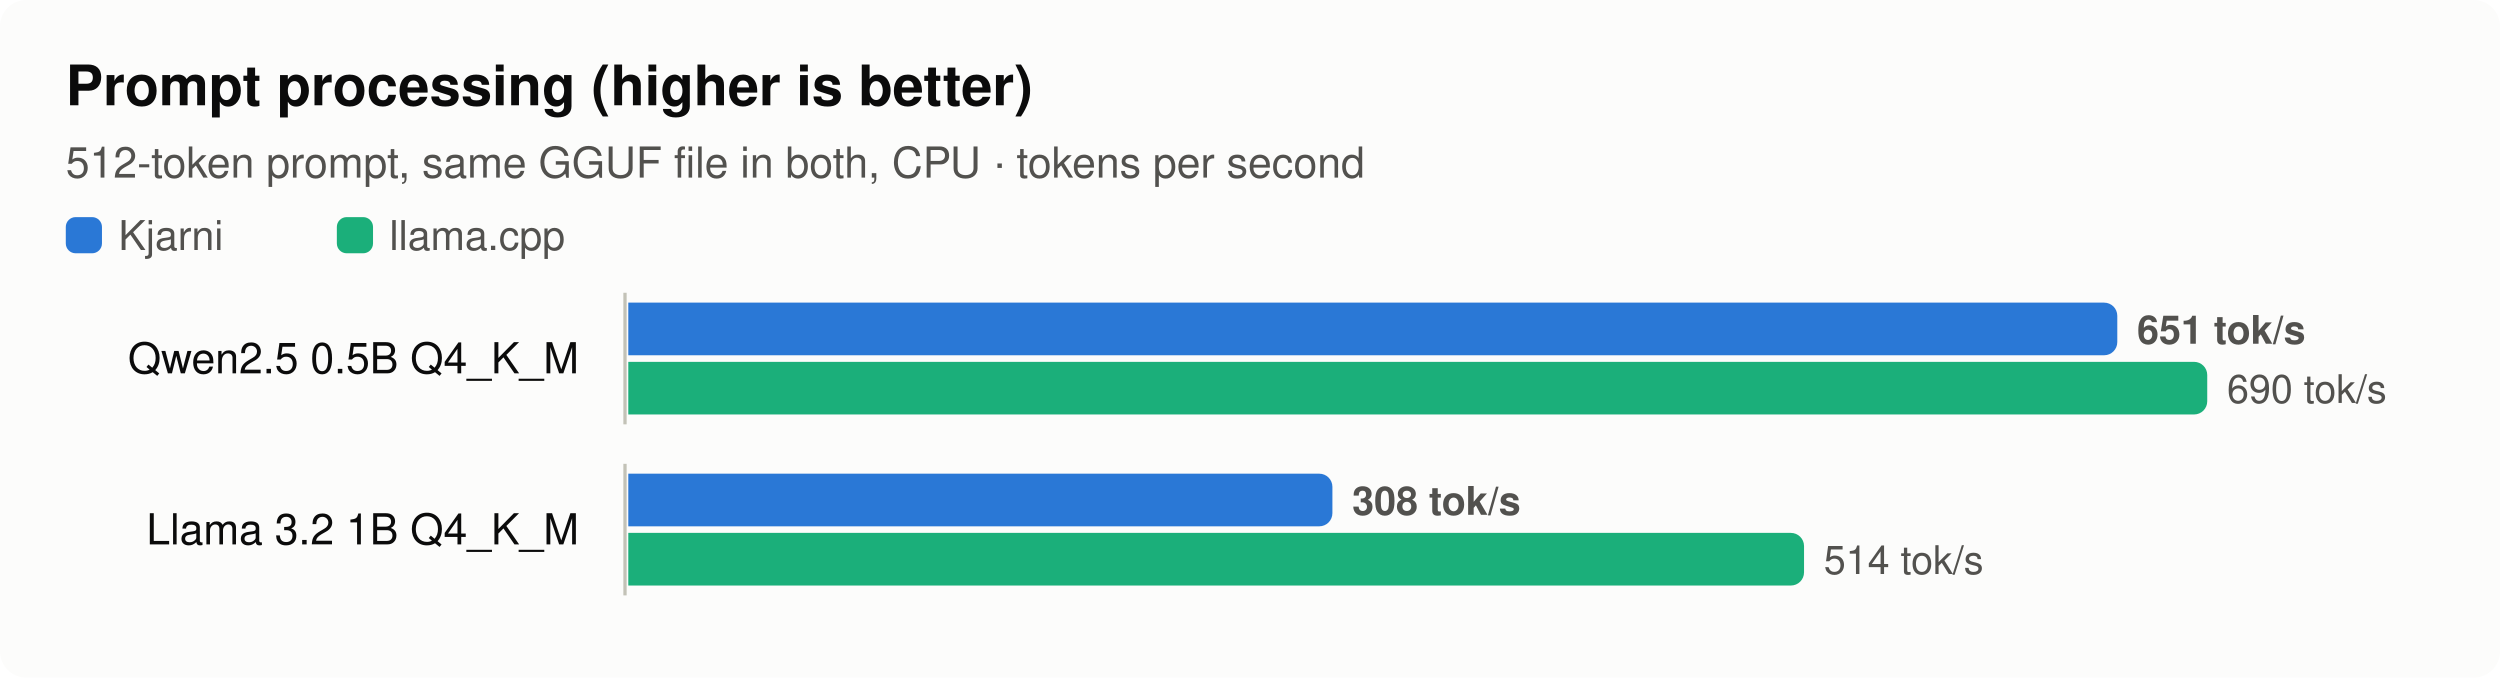
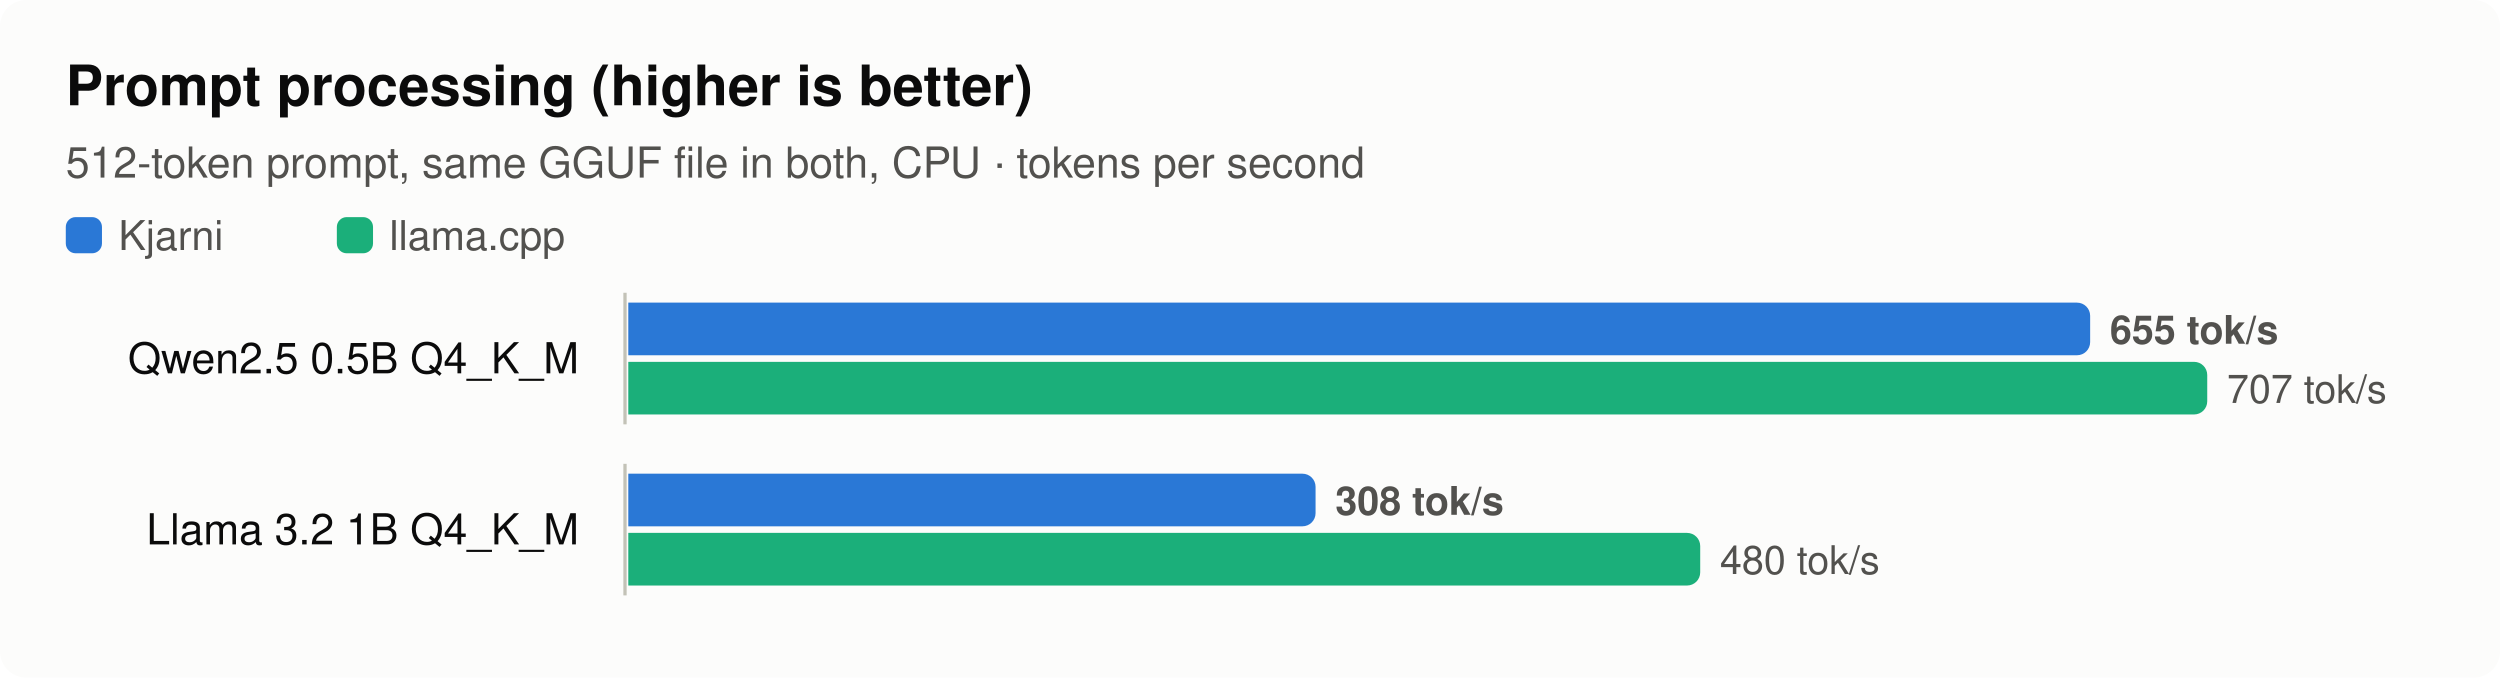
<svg xmlns="http://www.w3.org/2000/svg" width="760" height="206" viewBox="0 0 760 206" font-family="-apple-system, BlinkMacSystemFont, 'Segoe UI', Helvetica, Arial, sans-serif" role="img" aria-label="Prompt processing (higher is better)">
  <rect width="760" height="206" rx="8" fill="#fcfcfb" />
  <text x="20" y="32" font-size="17" font-weight="600" fill="#0b0b0b">Prompt processing (higher is better)</text>
  <text x="20" y="54" font-size="13" fill="#52514e">512-token prompt, same GGUF file in both, CPU · tokens per second</text>
  <rect x="20" y="66" width="11" height="11" rx="3" fill="#2a78d6" />
  <text x="36" y="76" font-size="12.5" fill="#52514e">Kjarni</text>
  <rect x="102.4" y="66" width="11" height="11" rx="3" fill="#1baf7a" />
  <text x="118.4" y="76" font-size="12.5" fill="#52514e">llama.cpp</text>
  <text x="176" y="113.5" text-anchor="end" font-size="13" fill="#0b0b0b">Qwen2.5 0.5B Q4_K_M</text>
  <line x1="190" y1="89" x2="190" y2="129" stroke="#c3c2b7" stroke-width="1" />
-   <path d="M191,92 h448.657 a4,4 0 0 1 4,4 v8 a4,4 0 0 1 -4,4 h-448.657 z" fill="#2a78d6" />
-   <text x="649.657" y="104.5" font-size="12" fill="#52514e" font-weight="600">651 tok/s</text>
+   <path d="M191,92 h440.405 a4,4 0 0 1 4,4 v8 a4,4 0 0 1 -4,4 h-440.405 z" fill="#2a78d6" />
+   <text x="641.405" y="104.5" font-size="12" fill="#52514e" font-weight="600">655 tok/s</text>
  <path d="M191,110 h476.0 a4,4 0 0 1 4,4 v8 a4,4 0 0 1 -4,4 h-476.0 z" fill="#1baf7a" />
-   <text x="677.0" y="122.5" font-size="12" fill="#52514e">690 tok/s</text>
+   <text x="677.0" y="122.5" font-size="12" fill="#52514e">707 tok/s</text>
  <text x="176" y="165.5" text-anchor="end" font-size="13" fill="#0b0b0b">Llama 3.2 1B Q4_K_M</text>
  <line x1="190" y1="141" x2="190" y2="181" stroke="#c3c2b7" stroke-width="1" />
-   <path d="M191,144 h210.052 a4,4 0 0 1 4,4 v8 a4,4 0 0 1 -4,4 h-210.052 z" fill="#2a78d6" />
-   <text x="411.052" y="156.5" font-size="12" fill="#52514e" font-weight="600">308 tok/s</text>
-   <path d="M191,162 h353.428 a4,4 0 0 1 4,4 v8 a4,4 0 0 1 -4,4 h-353.428 z" fill="#1baf7a" />
-   <text x="554.428" y="174.5" font-size="12" fill="#52514e">514 tok/s</text>
+   <path d="M191,144 h204.933 a4,4 0 0 1 4,4 v8 a4,4 0 0 1 -4,4 h-204.933 z" fill="#2a78d6" />
+   <text x="405.933" y="156.5" font-size="12" fill="#52514e" font-weight="600">308 tok/s</text>
+   <path d="M191,162 h321.864 a4,4 0 0 1 4,4 v8 a4,4 0 0 1 -4,4 h-321.864 z" fill="#1baf7a" />
+   <text x="522.864" y="174.5" font-size="12" fill="#52514e">480 tok/s</text>
</svg>
